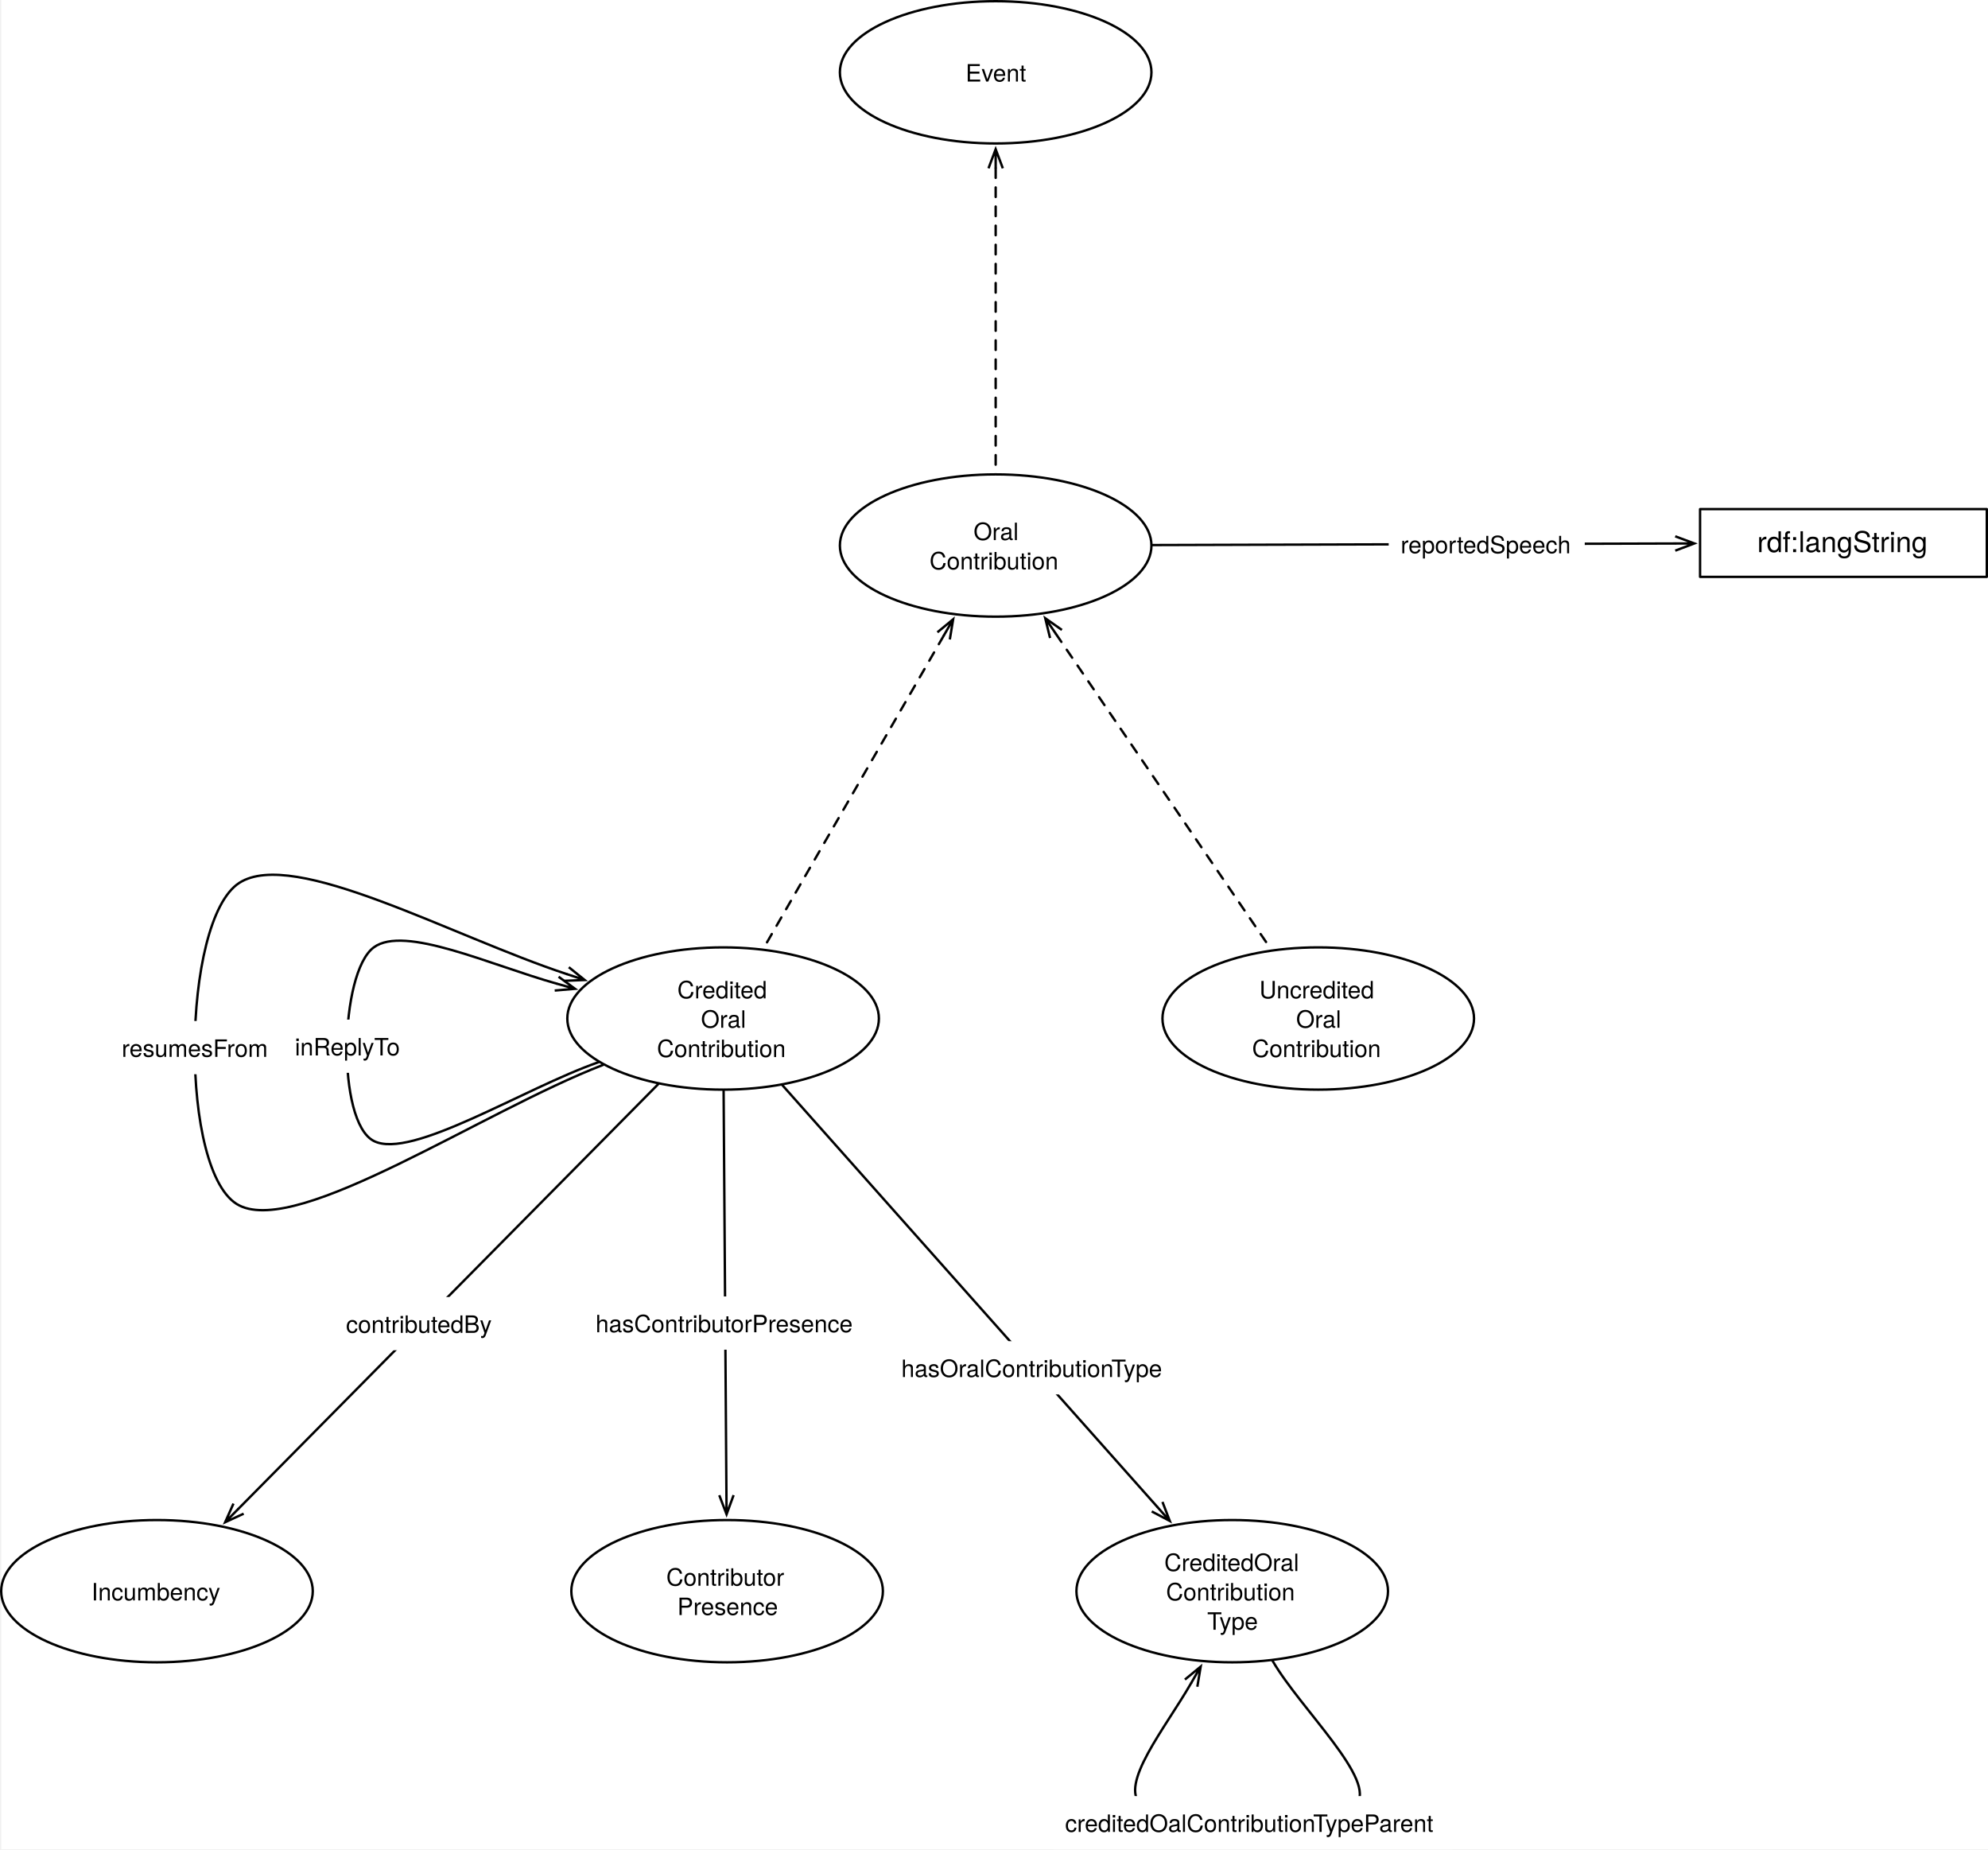
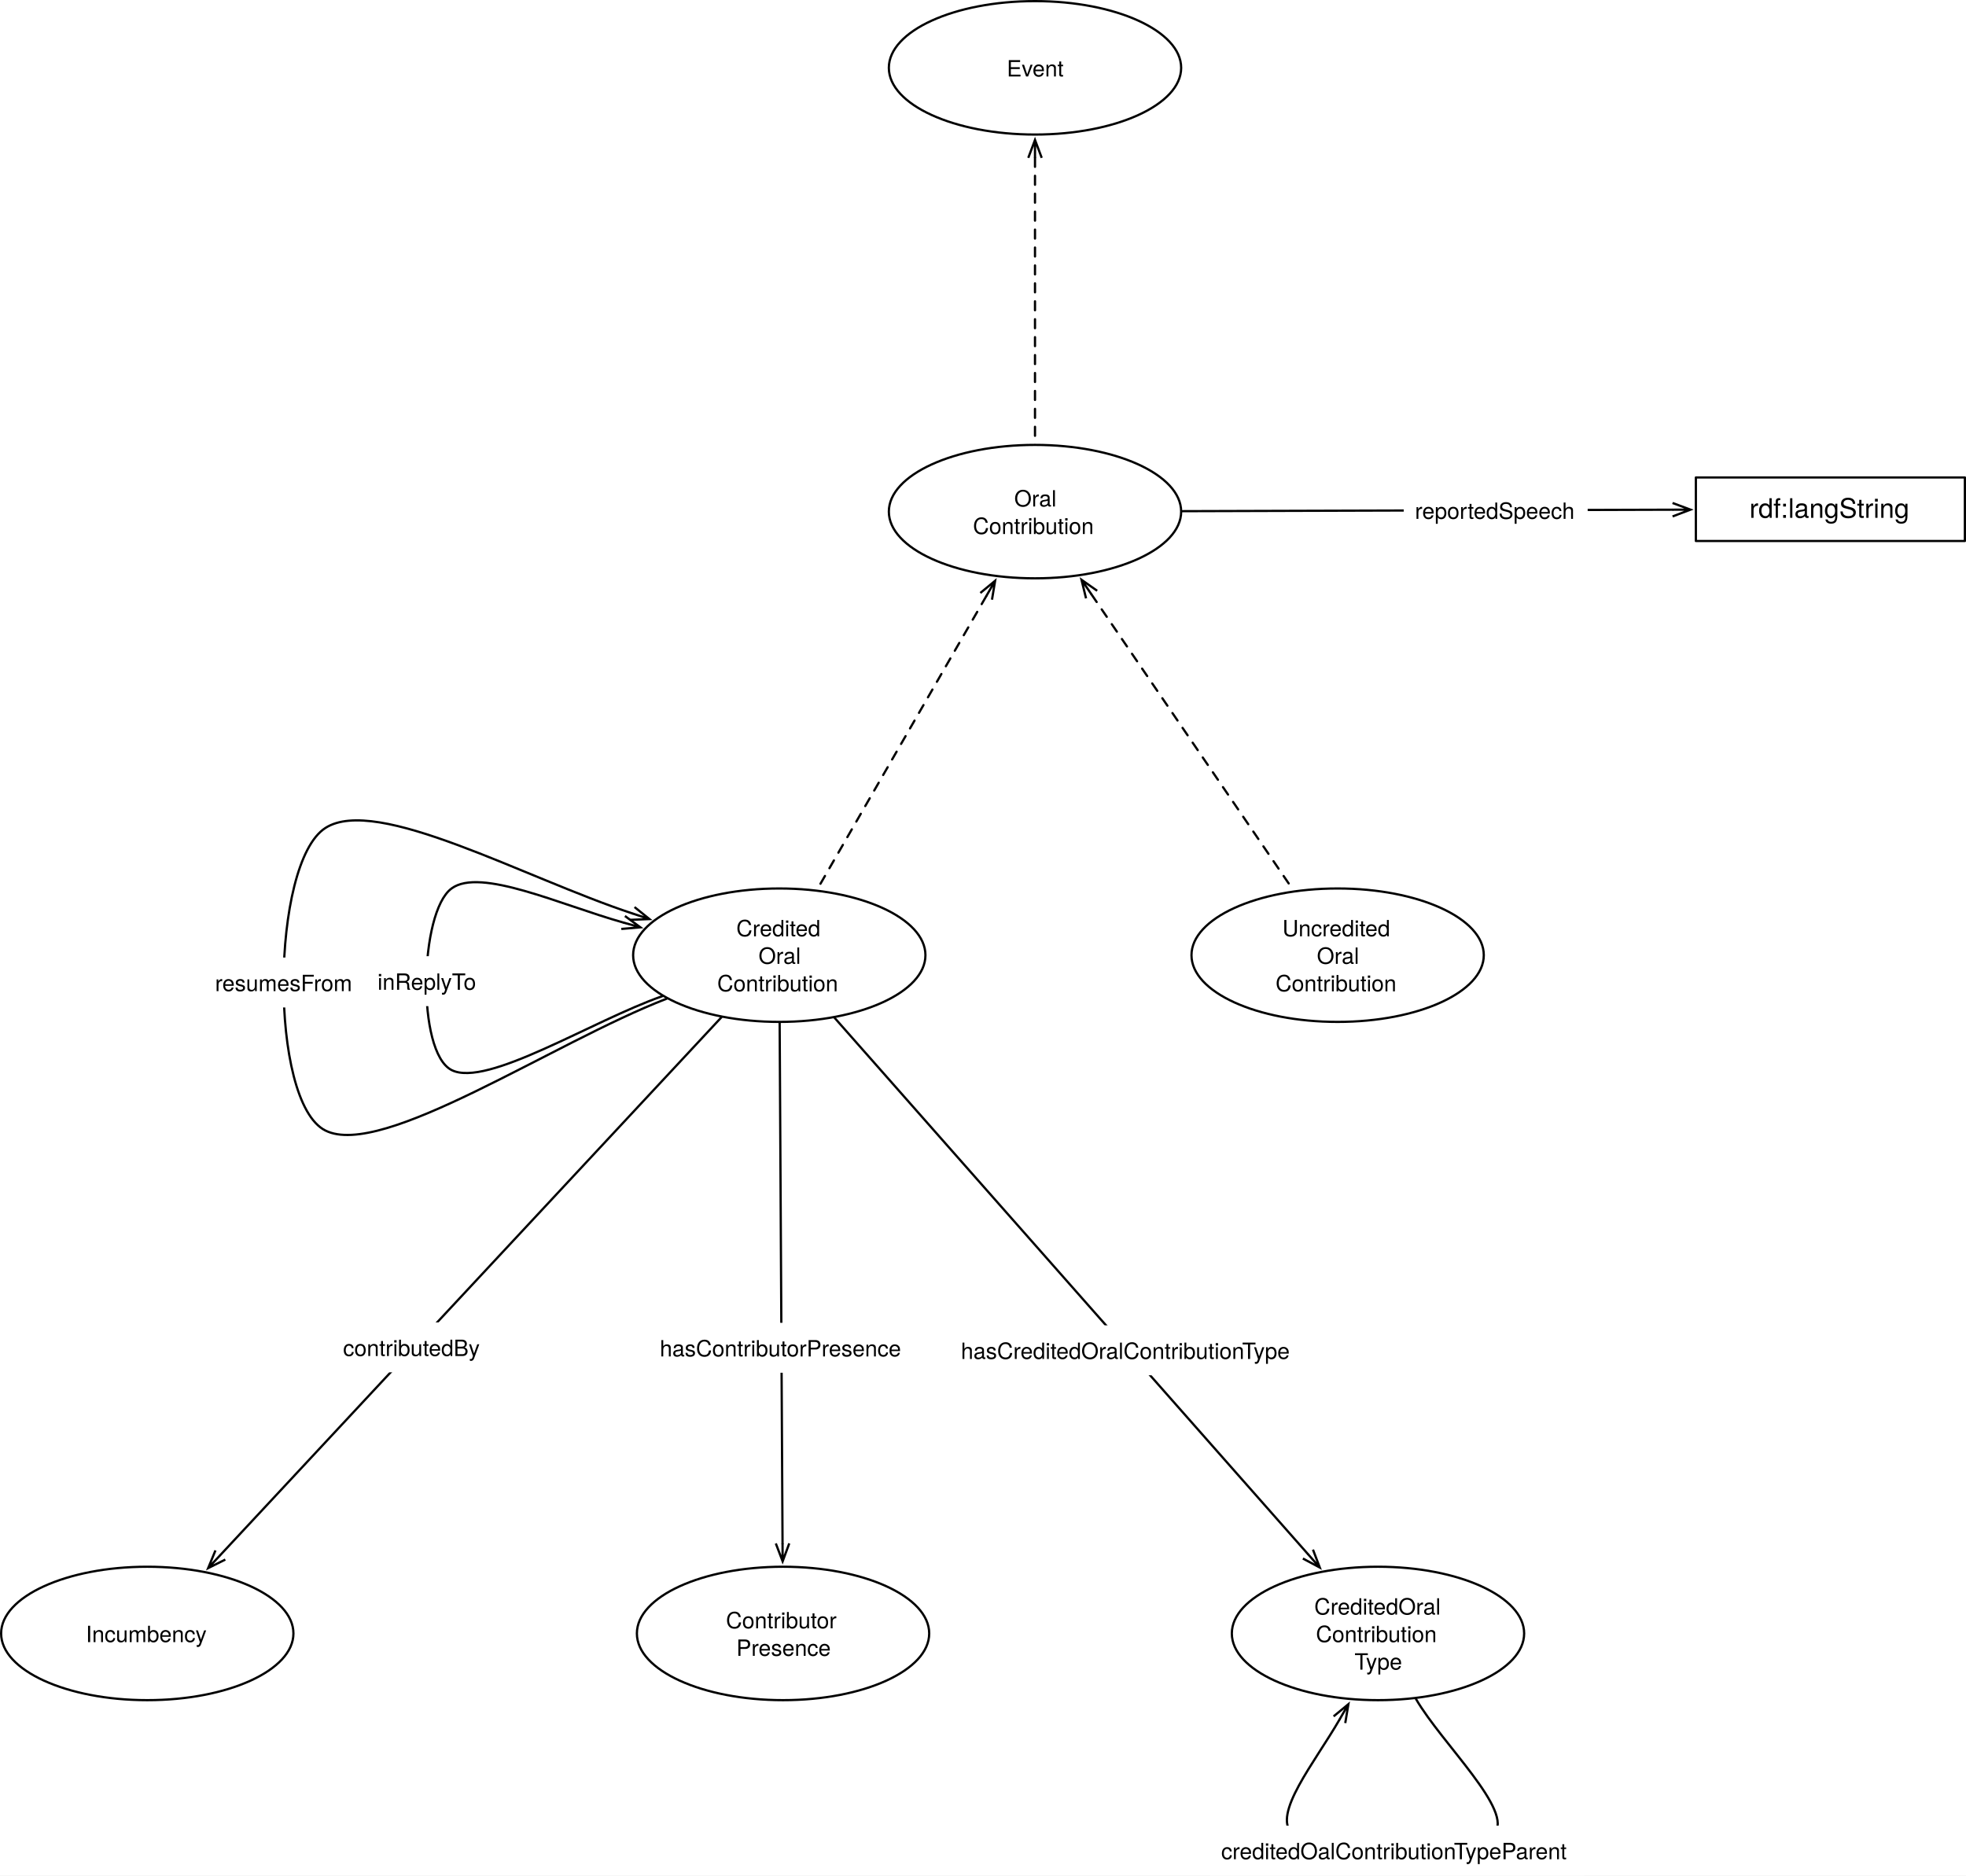
- <svg xmlns="http://www.w3.org/2000/svg" version="1.1" viewBox="-.5 920.972 832 773.803" width="832" height="773.803">
+ <svg xmlns="http://www.w3.org/2000/svg" version="1.1" viewBox="17.5 908.5 877 836.803" width="877" height="836.803">
  <defs>
    <marker orient="auto" overflow="visible" markerUnits="strokeWidth" id="StickArrow_Marker" stroke-linejoin="miter" stroke-miterlimit="10" viewBox="-9 -4 10 8" markerWidth="10" markerHeight="8" color="black">
      <g>
        <path d="M -8 0 L 0 0 M 0 3 L -8 0 L 0 -3" fill="none" stroke="currentColor" stroke-width="1" />
      </g>
    </marker>
    <marker orient="auto" overflow="visible" markerUnits="strokeWidth" id="StickArrow_Marker_2" stroke-linejoin="miter" stroke-miterlimit="10" viewBox="-1 -4 10 8" markerWidth="10" markerHeight="8" color="black">
      <g>
        <path d="M 8 0 L 0 0 M 0 -3 L 8 0 L 0 3" fill="none" stroke="currentColor" stroke-width="1" />
      </g>
    </marker>
  </defs>
  <g id="Canvas_1" stroke-dasharray="none" fill="none" fill-opacity="1" stroke-opacity="1" stroke="none">
-     <rect fill="white" x="0" y="920.972" width="831.5" height="773.803" />
+     <rect fill="white" x="17.5" y="908.5" width="877" height="836.803" />
    <g id="Canvas_1_Layer_1">
      <g id="Graphic_988">
-         <ellipse cx="302.125" cy="1347.146" rx="65.197" ry="29.764" fill="white" />
-         <ellipse cx="302.125" cy="1347.146" rx="65.197" ry="29.764" stroke="black" stroke-linecap="round" stroke-linejoin="round" stroke-width="1" />
-         <text transform="translate(254.9678 1328.726)" fill="black">
+         <ellipse cx="365.125" cy="1334.673" rx="65.197" ry="29.764" fill="white" />
+         <ellipse cx="365.125" cy="1334.673" rx="65.197" ry="29.764" stroke="black" stroke-linecap="round" stroke-linejoin="round" stroke-width="1" />
+         <text transform="translate(317.9678 1316.253)" fill="black">
          <tspan font-family="Helvetica Neue" font-size="10" fill="black" x="27.987" y="10">Credited</tspan>
          <tspan font-family="Helvetica Neue" font-size="10" fill="black" x="37.897" y="22.28">Oral</tspan>
          <tspan font-family="Helvetica Neue" font-size="10" fill="black" x="19.467" y="34.56">Contribution</tspan>
        </text>
      </g>
      <g id="Graphic_989">
-         <ellipse cx="551.197" cy="1347.146" rx="65.197" ry="29.764" fill="white" />
-         <ellipse cx="551.197" cy="1347.146" rx="65.197" ry="29.764" stroke="black" stroke-linecap="round" stroke-linejoin="round" stroke-width="1" />
-         <text transform="translate(504.0394 1328.726)" fill="black">
+         <ellipse cx="614.197" cy="1334.673" rx="65.197" ry="29.764" fill="white" />
+         <ellipse cx="614.197" cy="1334.673" rx="65.197" ry="29.764" stroke="black" stroke-linecap="round" stroke-linejoin="round" stroke-width="1" />
+         <text transform="translate(567.0394 1316.253)" fill="black">
          <tspan font-family="Helvetica Neue" font-size="10" fill="black" x="22.522" y="10">Uncredited</tspan>
          <tspan font-family="Helvetica Neue" font-size="10" fill="black" x="37.897" y="22.28">Oral</tspan>
          <tspan font-family="Helvetica Neue" font-size="10" fill="black" x="19.467" y="34.56">Contribution</tspan>
        </text>
      </g>
      <g id="Graphic_990">
-         <ellipse cx="416.197" cy="1149.236" rx="65.197" ry="29.764" fill="white" />
-         <ellipse cx="416.197" cy="1149.236" rx="65.197" ry="29.764" stroke="black" stroke-linecap="round" stroke-linejoin="round" stroke-width="1" />
-         <text transform="translate(369.0394 1136.956)" fill="black">
+         <ellipse cx="479.197" cy="1136.764" rx="65.197" ry="29.764" fill="white" />
+         <ellipse cx="479.197" cy="1136.764" rx="65.197" ry="29.764" stroke="black" stroke-linecap="round" stroke-linejoin="round" stroke-width="1" />
+         <text transform="translate(432.0394 1124.484)" fill="black">
          <tspan font-family="Helvetica Neue" font-size="10" fill="black" x="37.897" y="10">Oral</tspan>
          <tspan font-family="Helvetica Neue" font-size="10" fill="black" x="19.467" y="22.28">Contribution</tspan>
        </text>
      </g>
      <g id="Line_991">
-         <line x1="394.41" y1="1187.035" x2="318.968" y2="1317.924" marker-start="url(#StickArrow_Marker)" stroke="black" stroke-linecap="round" stroke-linejoin="round" stroke-dasharray="4.0,4.0" stroke-width="1" />
+         <line x1="457.41" y1="1174.563" x2="381.968" y2="1305.451" marker-start="url(#StickArrow_Marker)" stroke="black" stroke-linecap="round" stroke-linejoin="round" stroke-dasharray="4.0,4.0" stroke-width="1" />
      </g>
      <g id="Line_992">
-         <line x1="441.446" y1="1186.251" x2="531.527" y2="1318.309" marker-start="url(#StickArrow_Marker)" stroke="black" stroke-linecap="round" stroke-linejoin="round" stroke-dasharray="4.0,4.0" stroke-width="1" />
+         <line x1="504.446" y1="1173.779" x2="594.527" y2="1305.836" marker-start="url(#StickArrow_Marker)" stroke="black" stroke-linecap="round" stroke-linejoin="round" stroke-dasharray="4.0,4.0" stroke-width="1" />
      </g>
      <g id="Graphic_1007">
-         <ellipse cx="65.197" cy="1586.764" rx="65.197" ry="29.764" fill="white" />
-         <ellipse cx="65.197" cy="1586.764" rx="65.197" ry="29.764" stroke="black" stroke-linecap="round" stroke-linejoin="round" stroke-width="1" />
-         <text transform="translate(18.03937 1580.624)" fill="black">
+         <ellipse cx="83.197" cy="1637.291" rx="65.197" ry="29.764" fill="white" />
+         <ellipse cx="83.197" cy="1637.291" rx="65.197" ry="29.764" stroke="black" stroke-linecap="round" stroke-linejoin="round" stroke-width="1" />
+         <text transform="translate(36.03937 1631.151)" fill="black">
          <tspan font-family="Helvetica Neue" font-size="10" fill="black" x="19.737" y="10">Incumbency</tspan>
        </text>
      </g>
      <g id="Line_1013">
-         <path d="M 232.461 1332.552 C 204.509 1324.702 168.755 1307.933 155.928 1317.382 C 141.572 1327.958 140.263 1390.373 155.928 1398.382 C 171.594 1406.39 218.601 1376.418 249.932 1365.437" marker-start="url(#StickArrow_Marker)" stroke="black" stroke-linecap="round" stroke-linejoin="round" stroke-width="1" />
+         <path d="M 295.461 1320.08 C 267.509 1312.23 231.755 1295.46 218.928 1304.909 C 204.572 1315.485 203.263 1377.901 218.928 1385.909 C 234.594 1393.918 281.601 1363.945 312.932 1352.965" marker-start="url(#StickArrow_Marker)" stroke="black" stroke-linecap="round" stroke-linejoin="round" stroke-width="1" />
      </g>
      <g id="Graphic_1012">
-         <rect x="117.911" y="1347.593" width="53.52" height="22.28" fill="white" />
-         <text transform="translate(122.9112 1352.593)" fill="black">
+         <rect x="180.911" y="1335.12" width="53.52" height="22.28" fill="white" />
+         <text transform="translate(185.9112 1340.12)" fill="black">
          <tspan font-family="Helvetica Neue" font-size="10" fill="black" x="21671553e-20" y="10">inReplyTo</tspan>
        </text>
      </g>
      <g id="Graphic_1014">
-         <ellipse cx="515.197" cy="1586.764" rx="65.197" ry="29.764" fill="white" />
-         <ellipse cx="515.197" cy="1586.764" rx="65.197" ry="29.764" stroke="black" stroke-linecap="round" stroke-linejoin="round" stroke-width="1" />
-         <text transform="translate(468.0394 1568.344)" fill="black">
+         <ellipse cx="632.197" cy="1637.291" rx="65.197" ry="29.764" fill="white" />
+         <ellipse cx="632.197" cy="1637.291" rx="65.197" ry="29.764" stroke="black" stroke-linecap="round" stroke-linejoin="round" stroke-width="1" />
+         <text transform="translate(585.0394 1618.871)" fill="black">
          <tspan font-family="Helvetica Neue" font-size="10" fill="black" x="18.727" y="10">CreditedOral</tspan>
          <tspan font-family="Helvetica Neue" font-size="10" fill="black" x="19.467" y="22.28">Contribution</tspan>
          <tspan font-family="Helvetica Neue" font-size="10" fill="black" x="36.692" y="34.56">Type</tspan>
        </text>
      </g>
      <g id="Line_1033">
-         <path d="M 236.612 1328.528 C 188.275 1312.577 122.532 1275.708 99.665 1290.382 C 75.266 1306.039 74.296 1412.687 99.665 1425.382 C 125.034 1438.076 201.156 1386.163 251.893 1366.556" marker-start="url(#StickArrow_Marker)" stroke="black" stroke-linecap="round" stroke-linejoin="round" stroke-width="1" />
+         <path d="M 299.612 1316.056 C 251.275 1300.105 185.532 1263.236 162.665 1277.909 C 138.266 1293.566 137.296 1400.215 162.665 1412.909 C 188.034 1425.604 264.156 1373.69 314.893 1354.084" marker-start="url(#StickArrow_Marker)" stroke="black" stroke-linecap="round" stroke-linejoin="round" stroke-width="1" />
      </g>
      <g id="Graphic_1032">
-         <rect x="45.431" y="1348.188" width="71.14" height="22.28" fill="white" />
-         <text transform="translate(50.43068 1353.188)" fill="black">
+         <rect x="108.431" y="1335.716" width="71.14" height="22.28" fill="white" />
+         <text transform="translate(113.4307 1340.716)" fill="black">
          <tspan font-family="Helvetica Neue" font-size="10" fill="black" x="0" y="10">resumesFrom</tspan>
        </text>
      </g>
      <g id="Graphic_1034">
-         <ellipse cx="303.803" cy="1586.764" rx="65.197" ry="29.764" fill="white" />
-         <ellipse cx="303.803" cy="1586.764" rx="65.197" ry="29.764" stroke="black" stroke-linecap="round" stroke-linejoin="round" stroke-width="1" />
-         <text transform="translate(256.6457 1574.484)" fill="black">
+         <ellipse cx="366.803" cy="1637.291" rx="65.197" ry="29.764" fill="white" />
+         <ellipse cx="366.803" cy="1637.291" rx="65.197" ry="29.764" stroke="black" stroke-linecap="round" stroke-linejoin="round" stroke-width="1" />
+         <text transform="translate(319.6457 1625.011)" fill="black">
          <tspan font-family="Helvetica Neue" font-size="10" fill="black" x="21.692" y="10">Contributor</tspan>
          <tspan font-family="Helvetica Neue" font-size="10" fill="black" x="26.322" y="22.28">Presence</tspan>
        </text>
      </g>
      <g id="Line_1048">
-         <line x1="326.987" y1="1375.104" x2="483.757" y2="1551.407" marker-end="url(#StickArrow_Marker_2)" stroke="black" stroke-linecap="round" stroke-linejoin="round" stroke-width="1" />
+         <line x1="389.827" y1="1362.662" x2="600.944" y2="1601.879" marker-end="url(#StickArrow_Marker_2)" stroke="black" stroke-linecap="round" stroke-linejoin="round" stroke-width="1" />
      </g>
      <g id="Graphic_1047">
-         <rect x="371.706" y="1482.158" width="120.76" height="22.28" fill="white" />
-         <text transform="translate(376.7056 1487.158)" fill="black">
-           <tspan font-family="Helvetica Neue" font-size="10" fill="black" x="0" y="10">hasOralContributionType</tspan>
+         <rect x="441.155" y="1499.82" width="159.1" height="22.28" fill="white" />
+         <text transform="translate(446.1548 1504.82)" fill="black">
+           <tspan font-family="Helvetica Neue" font-size="10" fill="black" x="0" y="10">hasCreditedOralContributionType</tspan>
        </text>
      </g>
      <g id="Line_1050">
-         <path d="M 532.127 1615.975 C 543.75 1636.03 576.187 1666.118 567 1676.146 C 557.813 1686.173 487.746 1686.096 477 1676.146 C 467.75 1667.581 487.027 1644.269 497.998 1625.252" marker-end="url(#StickArrow_Marker_2)" stroke="black" stroke-linecap="round" stroke-linejoin="round" stroke-width="1" />
+         <path d="M 649.127 1666.502 C 660.75 1686.557 693.187 1716.646 684 1726.673 C 674.813 1736.701 604.746 1736.623 594 1726.673 C 584.75 1718.109 604.027 1694.797 614.998 1675.779" marker-end="url(#StickArrow_Marker_2)" stroke="black" stroke-linecap="round" stroke-linejoin="round" stroke-width="1" />
      </g>
      <g id="Graphic_1049">
-         <rect x="440.248" y="1672.495" width="167.07" height="22.28" fill="white" />
-         <text transform="translate(445.2478 1677.495)" fill="black">
+         <rect x="557.248" y="1723.023" width="167.07" height="22.28" fill="white" />
+         <text transform="translate(562.2478 1728.023)" fill="black">
          <tspan font-family="Helvetica Neue" font-size="10" fill="black" x="0" y="10">creditedOalContributionTypeParent</tspan>
        </text>
      </g>
      <g id="Line_1052">
-         <line x1="274.943" y1="1374.636" x2="99.34" y2="1552.233" marker-end="url(#StickArrow_Marker_2)" stroke="black" stroke-linecap="round" stroke-linejoin="round" stroke-width="1" />
+         <line x1="339.261" y1="1362.436" x2="115.81" y2="1602.285" marker-end="url(#StickArrow_Marker_2)" stroke="black" stroke-linecap="round" stroke-linejoin="round" stroke-width="1" />
      </g>
      <g id="Graphic_1051">
-         <rect x="139.306" y="1463.678" width="73.16" height="22.28" fill="white" />
-         <text transform="translate(144.3056 1468.678)" fill="black">
+         <rect x="165.535" y="1498.506" width="73.16" height="22.28" fill="white" />
+         <text transform="translate(170.5351 1503.506)" fill="black">
          <tspan font-family="Helvetica Neue" font-size="10" fill="black" x="0" y="10">contributedBy</tspan>
        </text>
      </g>
      <g id="Line_1054">
-         <line x1="302.337" y1="1377.409" x2="303.522" y2="1546.6" marker-end="url(#StickArrow_Marker_2)" stroke="black" stroke-linecap="round" stroke-linejoin="round" stroke-width="1" />
+         <line x1="365.293" y1="1364.937" x2="366.58" y2="1597.128" marker-end="url(#StickArrow_Marker_2)" stroke="black" stroke-linecap="round" stroke-linejoin="round" stroke-width="1" />
      </g>
      <g id="Graphic_1053">
-         <rect x="243.753" y="1463.442" width="118.53" height="22.28" fill="white" />
-         <text transform="translate(248.7526 1468.442)" fill="black">
+         <rect x="306.831" y="1498.691" width="118.53" height="22.28" fill="white" />
+         <text transform="translate(311.8315 1503.691)" fill="black">
          <tspan font-family="Helvetica Neue" font-size="10" fill="black" x="0" y="10">hasContributorPresence</tspan>
        </text>
      </g>
      <g id="Graphic_1058">
-         <ellipse cx="416.197" cy="951.236" rx="65.197" ry="29.764" fill="white" />
-         <ellipse cx="416.197" cy="951.236" rx="65.197" ry="29.764" stroke="black" stroke-linecap="round" stroke-linejoin="round" stroke-width="1" />
-         <text transform="translate(369.0394 945.0962)" fill="black">
+         <ellipse cx="479.197" cy="938.764" rx="65.197" ry="29.764" fill="white" />
+         <ellipse cx="479.197" cy="938.764" rx="65.197" ry="29.764" stroke="black" stroke-linecap="round" stroke-linejoin="round" stroke-width="1" />
+         <text transform="translate(432.0394 932.6238)" fill="black">
          <tspan font-family="Helvetica Neue" font-size="10" fill="black" x="34.562" y="10">Event</tspan>
        </text>
      </g>
      <g id="Line_1059">
-         <line x1="416.197" y1="991.4" x2="416.197" y2="1118.972" marker-start="url(#StickArrow_Marker)" stroke="black" stroke-linecap="round" stroke-linejoin="round" stroke-dasharray="4.0,4.0" stroke-width="1" />
+         <line x1="479.197" y1="978.928" x2="479.197" y2="1106.5" marker-start="url(#StickArrow_Marker)" stroke="black" stroke-linecap="round" stroke-linejoin="round" stroke-dasharray="4.0,4.0" stroke-width="1" />
      </g>
      <g id="Graphic_1062">
-         <rect x="711" y="1134" width="120" height="28.346" fill="white" />
-         <rect x="711" y="1134" width="120" height="28.346" stroke="black" stroke-linecap="round" stroke-linejoin="round" stroke-width="1" />
-         <text transform="translate(716 1141.005)" fill="black">
+         <rect x="774" y="1121.528" width="120" height="28.346" fill="white" />
+         <rect x="774" y="1121.528" width="120" height="28.346" stroke="black" stroke-linecap="round" stroke-linejoin="round" stroke-width="1" />
+         <text transform="translate(779 1128.533)" fill="black">
          <tspan font-family="Helvetica Neue" font-size="12" fill="black" x="18.886" y="11">rdf:langString</tspan>
        </text>
      </g>
      <g id="Line_1061">
-         <line x1="481.892" y1="1149.039" x2="700.6" y2="1148.384" marker-end="url(#StickArrow_Marker_2)" stroke="black" stroke-linecap="round" stroke-linejoin="round" stroke-width="1" />
+         <line x1="544.892" y1="1136.567" x2="763.6" y2="1135.912" marker-end="url(#StickArrow_Marker_2)" stroke="black" stroke-linecap="round" stroke-linejoin="round" stroke-width="1" />
      </g>
      <g id="Graphic_1060">
-         <rect x="580.683" y="1137.48" width="82.05" height="22.28" fill="white" />
-         <text transform="translate(585.6832 1142.48)" fill="black">
+         <rect x="643.683" y="1125.008" width="82.05" height="22.28" fill="white" />
+         <text transform="translate(648.6832 1130.008)" fill="black">
          <tspan font-family="Helvetica Neue" font-size="10" fill="black" x="0" y="10">reportedSpeech</tspan>
        </text>
      </g>
    </g>
  </g>
</svg>
